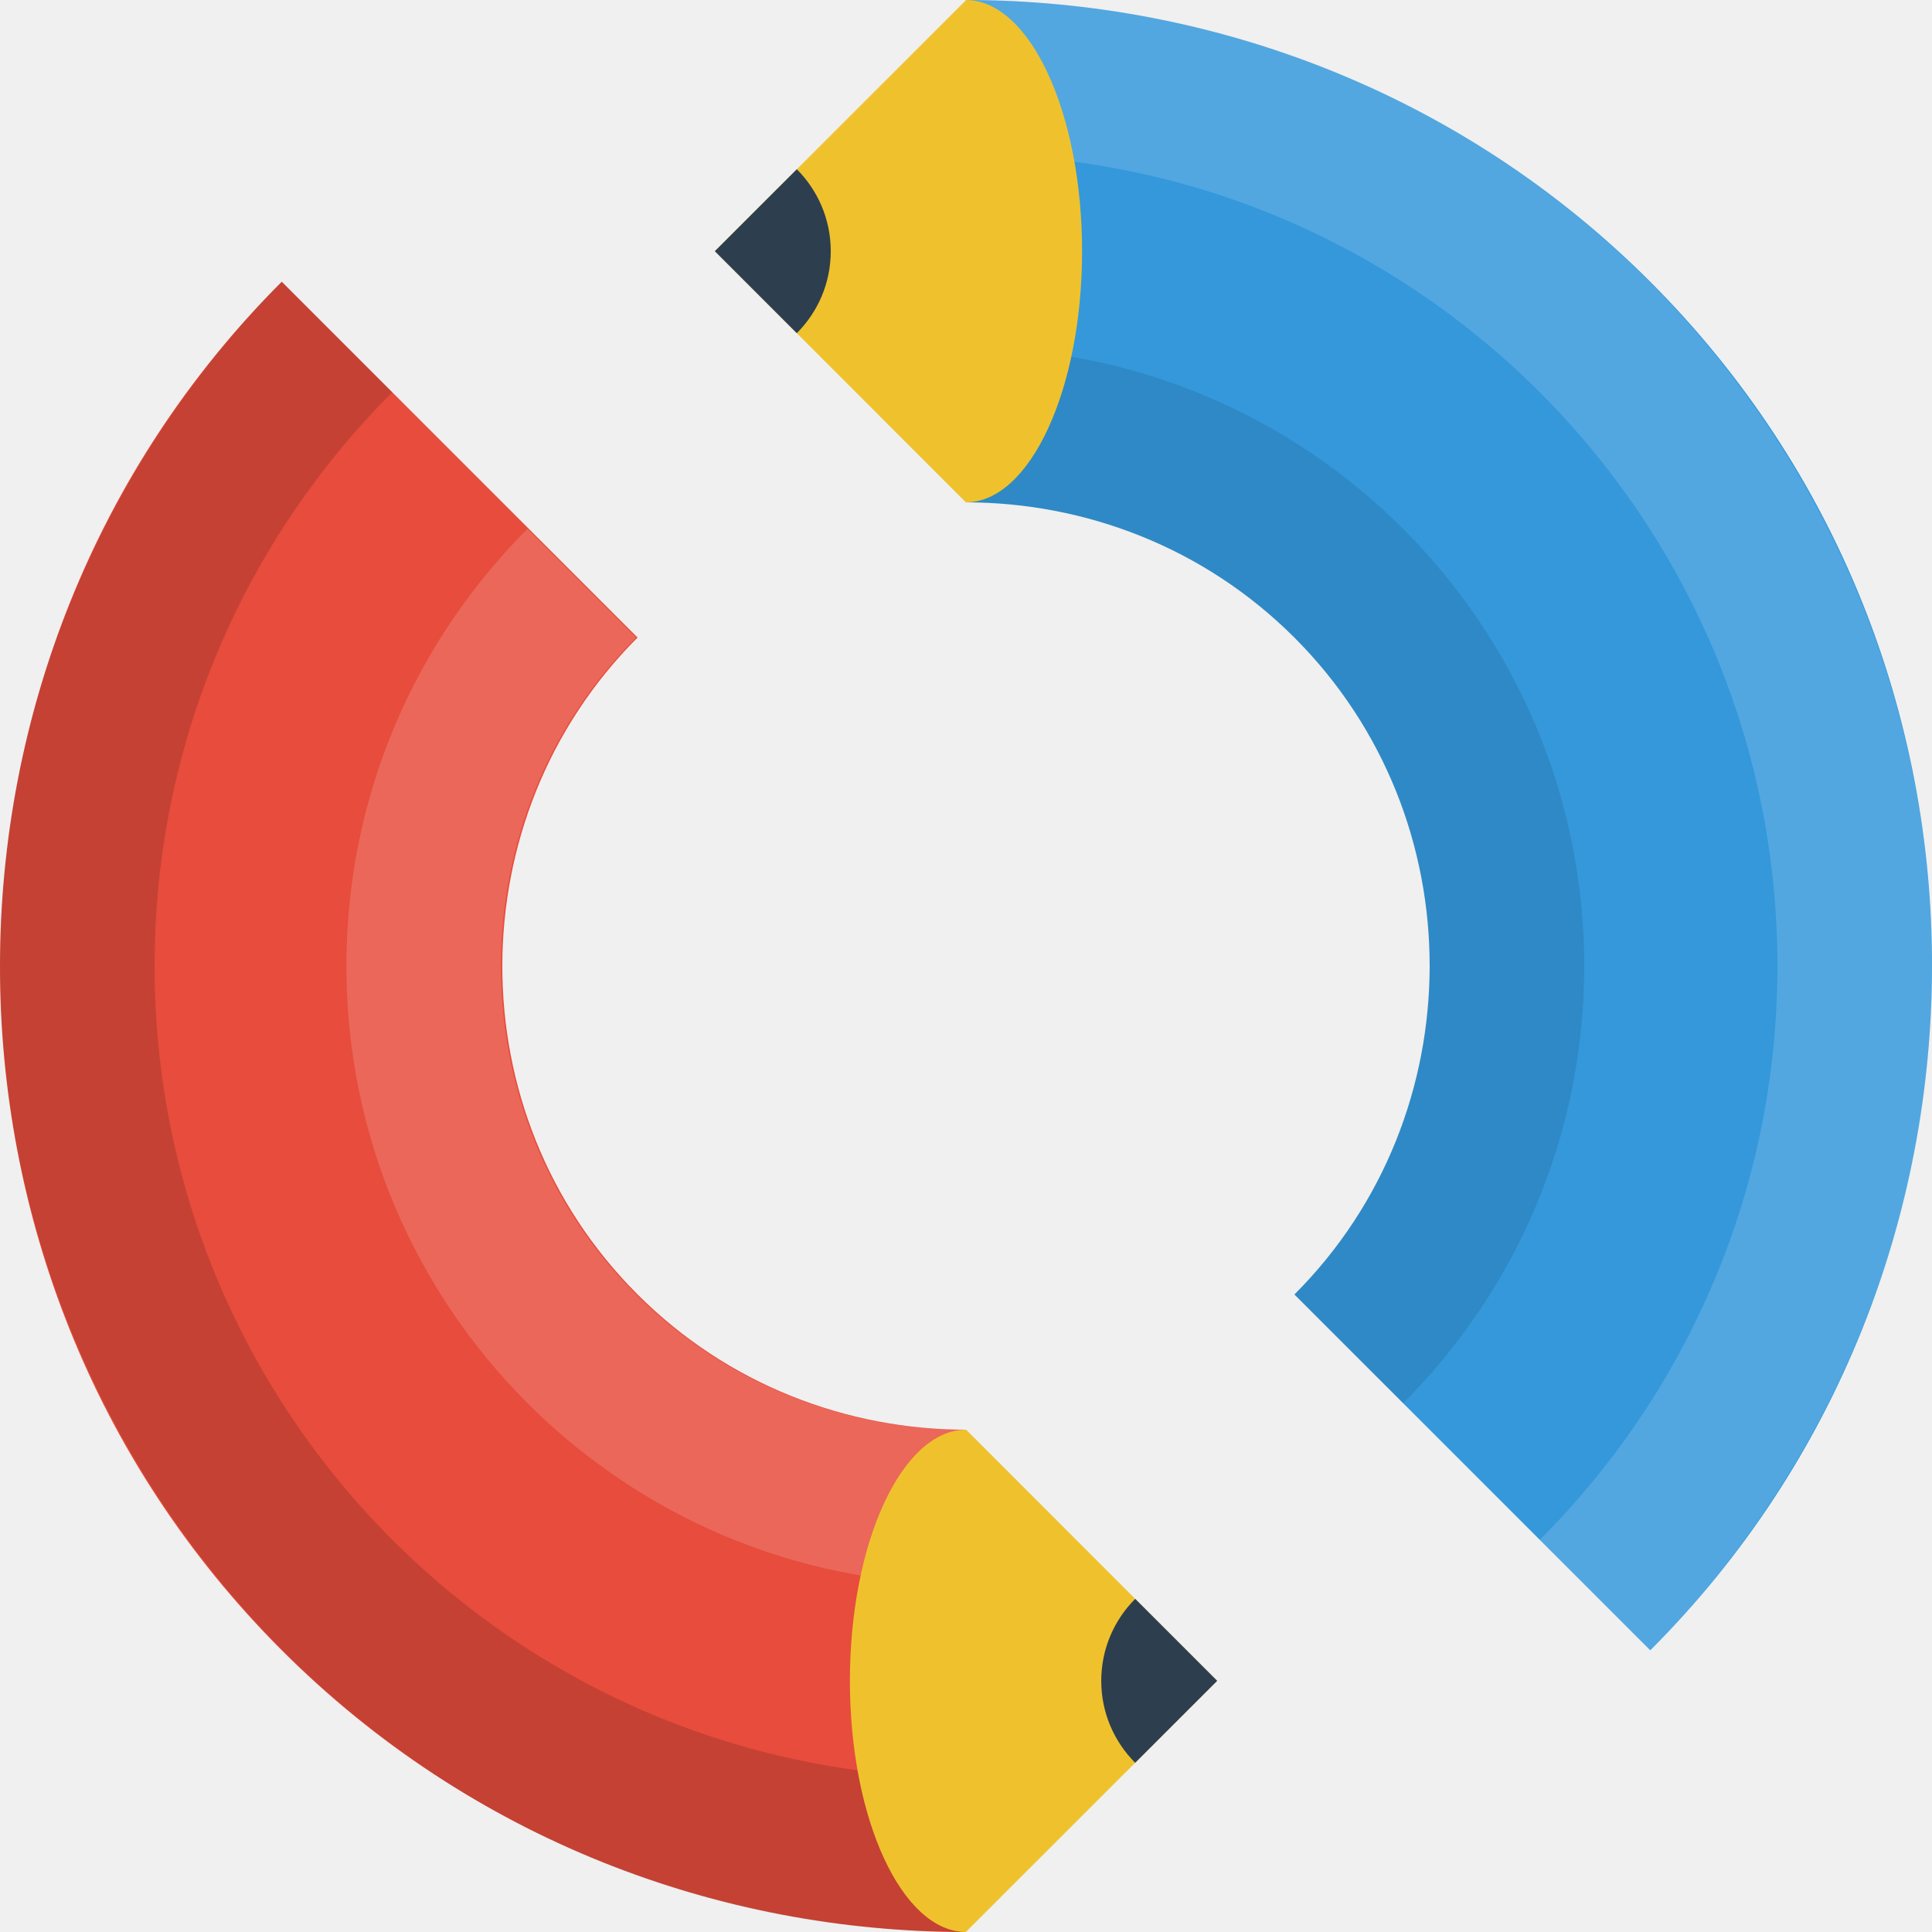
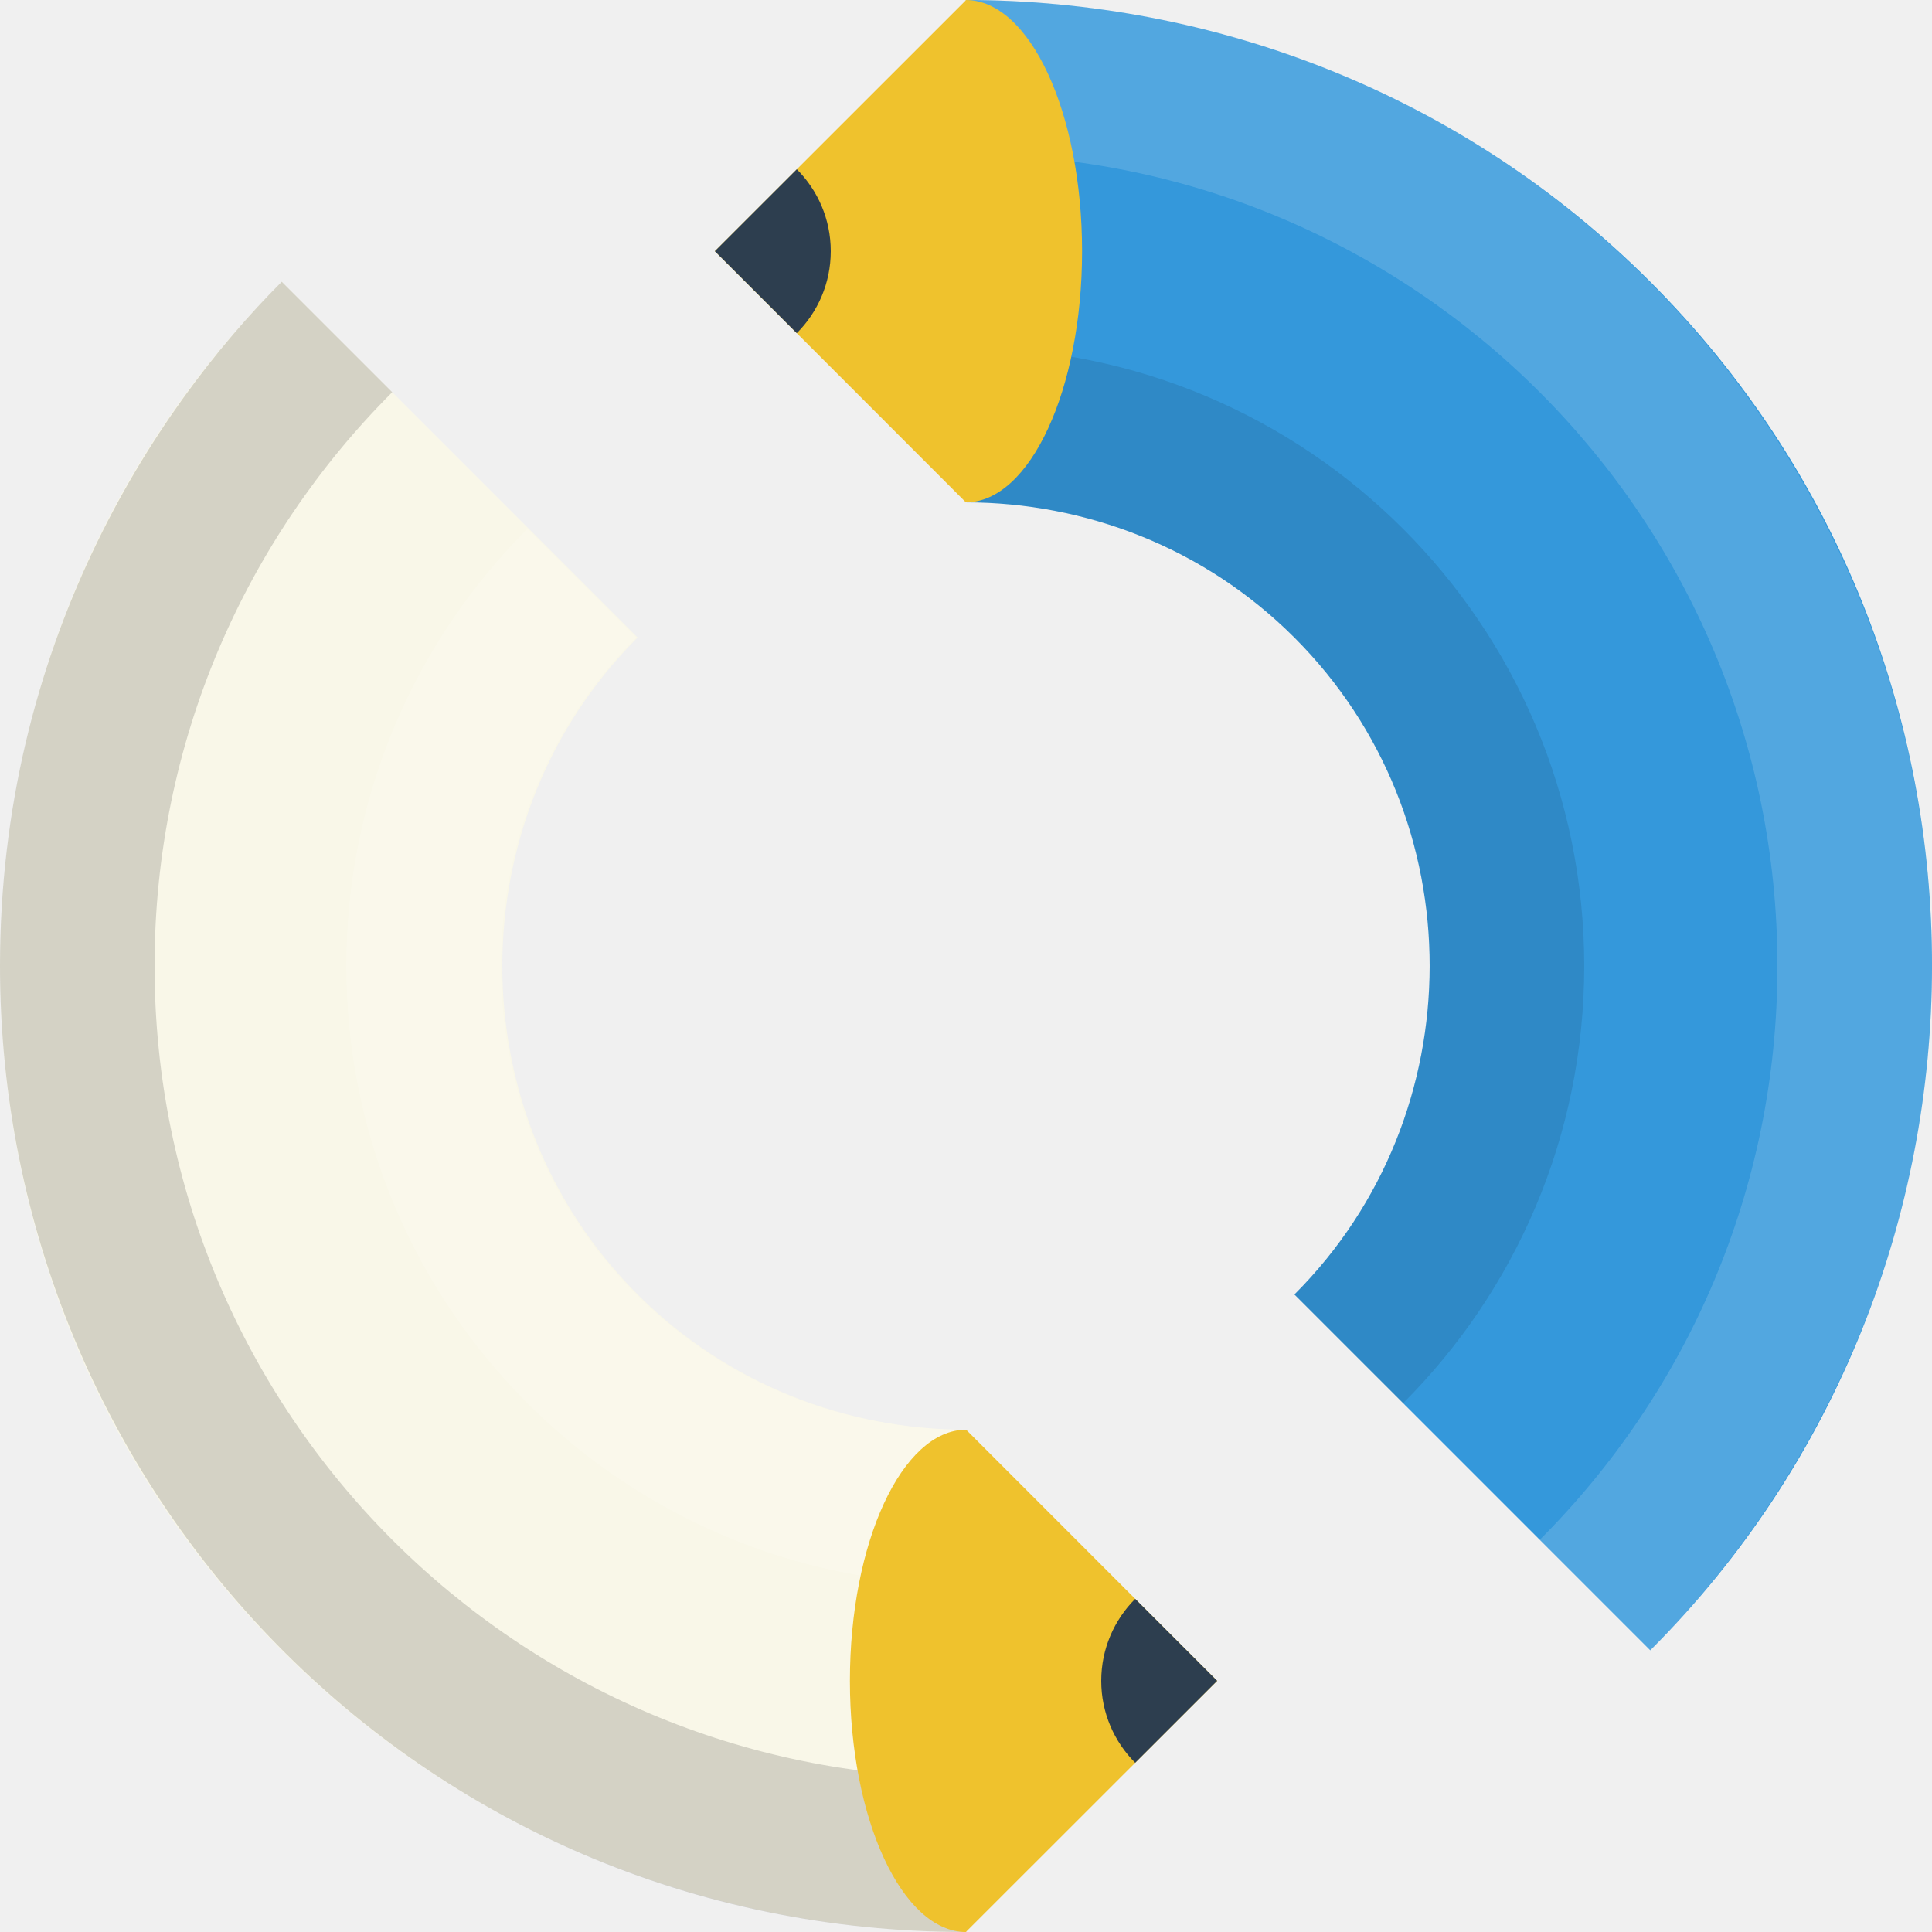
<svg xmlns="http://www.w3.org/2000/svg" width="100" height="100">
  <g>
-     <path fill="#e74c3c" d="M50 74.001v25.999h.072l-.072.002c-12.816-.008-25.662-4.828-35.417-14.584-9.771-9.772-14.591-22.58-14.583-35.418.009-12.816 4.829-25.662 14.583-35.417l18.417 18.417c-4.682 4.683-6.996 10.849-7 17-.004 6.162 2.31 12.311 7 17 4.683 4.684 10.848 6.996 17 7.001z" />
+     <path fill="#F9F7E8" d="M50 74.001v25.999h.072l-.072.002c-12.816-.008-25.662-4.828-35.417-14.584-9.771-9.772-14.591-22.58-14.583-35.418.009-12.816 4.829-25.662 14.583-35.417l18.417 18.417c-4.682 4.683-6.996 10.849-7 17-.004 6.162 2.31 12.311 7 17 4.683 4.684 10.848 6.996 17 7.001z" />
    <path fill-opacity=".15" enable-background="new" d="M50 92c-23.196 0-42-18.805-42-42 0-11.598 4.701-22.098 12.302-29.699l-5.719-5.718c-6.715 6.716-14.583 18.855-14.583 35.417 0 27.062 21.625 50 50 50v-8z" />
    <path fill-opacity=".15" fill="#fff" enable-background="new" d="M32.928 67c-4.689-4.689-7.003-10.838-7-17 .004-6.151 2.316-12.317 7-17l-5.627-5.627c-5.791 5.79-9.373 13.79-9.373 22.627 0 17.673 14.327 32 32 32v-7.999c-6.152-.005-12.316-2.317-17-7.001z" />
    <path fill="#EFC22D" d="M63 87l-12.986-12.991v-.009l-.008.001-.001-.001-.005.001c-3.309.011-6.009 5.826-6.009 13 0 7.181 2.709 13.001 6.022 13.001v-.022l12.987-12.98z" />
    <path fill="#2D3E4F" d="M58.758 82.757c-1.086 1.086-1.758 2.586-1.758 4.243 0 1.656.672 3.156 1.757 4.242l4.243-4.242-4.242-4.243z" />
  </g>
  <g>
    <path fill="#3498db" d="M50 26.001v-25.999h-.072l.072-.002c12.816.008 25.662 4.828 35.417 14.584 9.771 9.771 14.592 22.58 14.584 35.417-.009 12.817-4.829 25.663-14.584 35.418l-18.418-18.417c4.683-4.682 6.996-10.85 7-17 .004-6.162-2.312-12.31-7-17-4.683-4.683-10.849-6.996-16.999-7.001z" />
    <path fill-opacity=".1" enable-background="new" d="M66.999 33.002c4.688 4.689 7.004 10.838 7 17-.004 6.15-2.317 12.318-7 17l5.627 5.627c5.791-5.789 9.373-13.789 9.373-22.627 0-17.672-14.326-32-32-32v7.999c6.151.005 12.317 2.318 17 7.001z" />
    <path fill-opacity=".15" fill="#fff" enable-background="new" d="M50.001 8.001c23.195 0 41.999 18.805 41.999 42 0 11.599-4.701 22.099-12.302 29.699l5.72 5.718c6.715-6.716 14.582-18.855 14.582-35.417 0-27.062-21.624-50-49.999-50v8z" />
    <path fill="#EFC22D" d="M37 13.002l12.986 12.991v.009l.008-.001.001.001.005-.001c3.309-.011 6.008-5.826 6.008-13 0-7.18-2.709-13.001-6.022-13.001v.021l-12.986 12.981z" />
    <path fill="#2D3E4F" d="M41.242 17.245c1.086-1.086 1.758-2.586 1.758-4.243 0-1.656-.672-3.156-1.757-4.242l-4.243 4.242 4.242 4.243z" />
  </g>
</svg>
